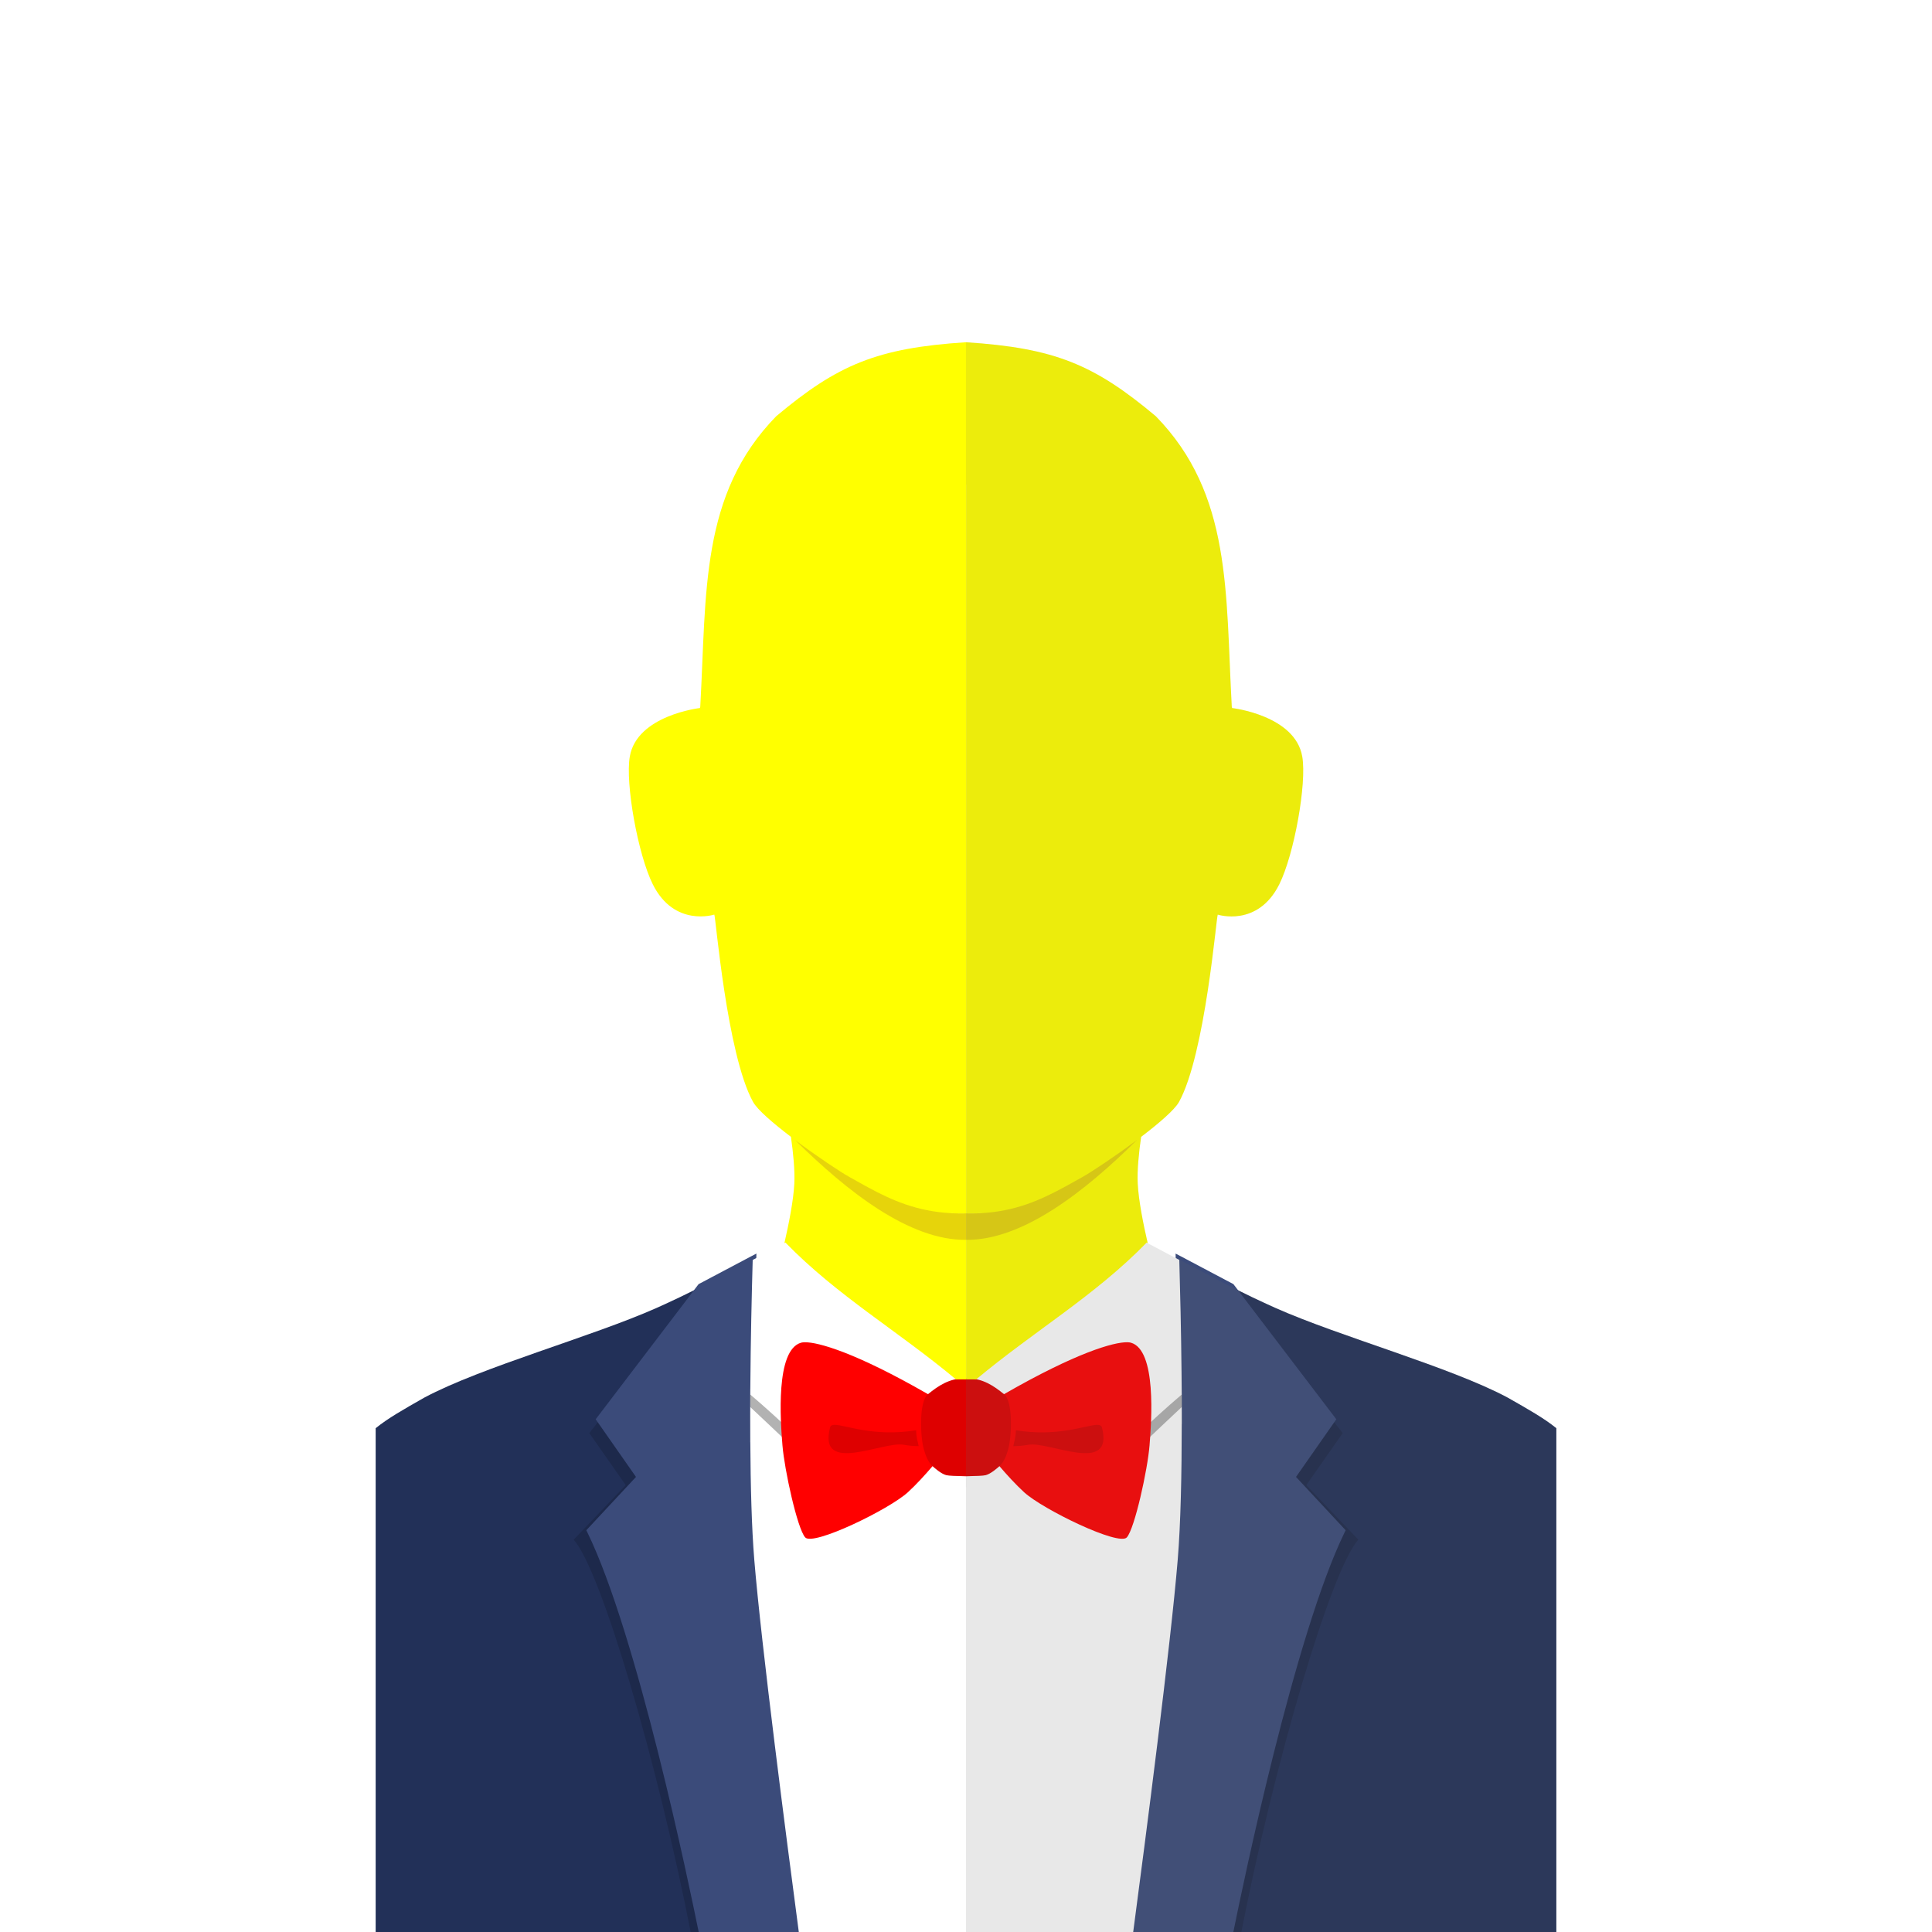
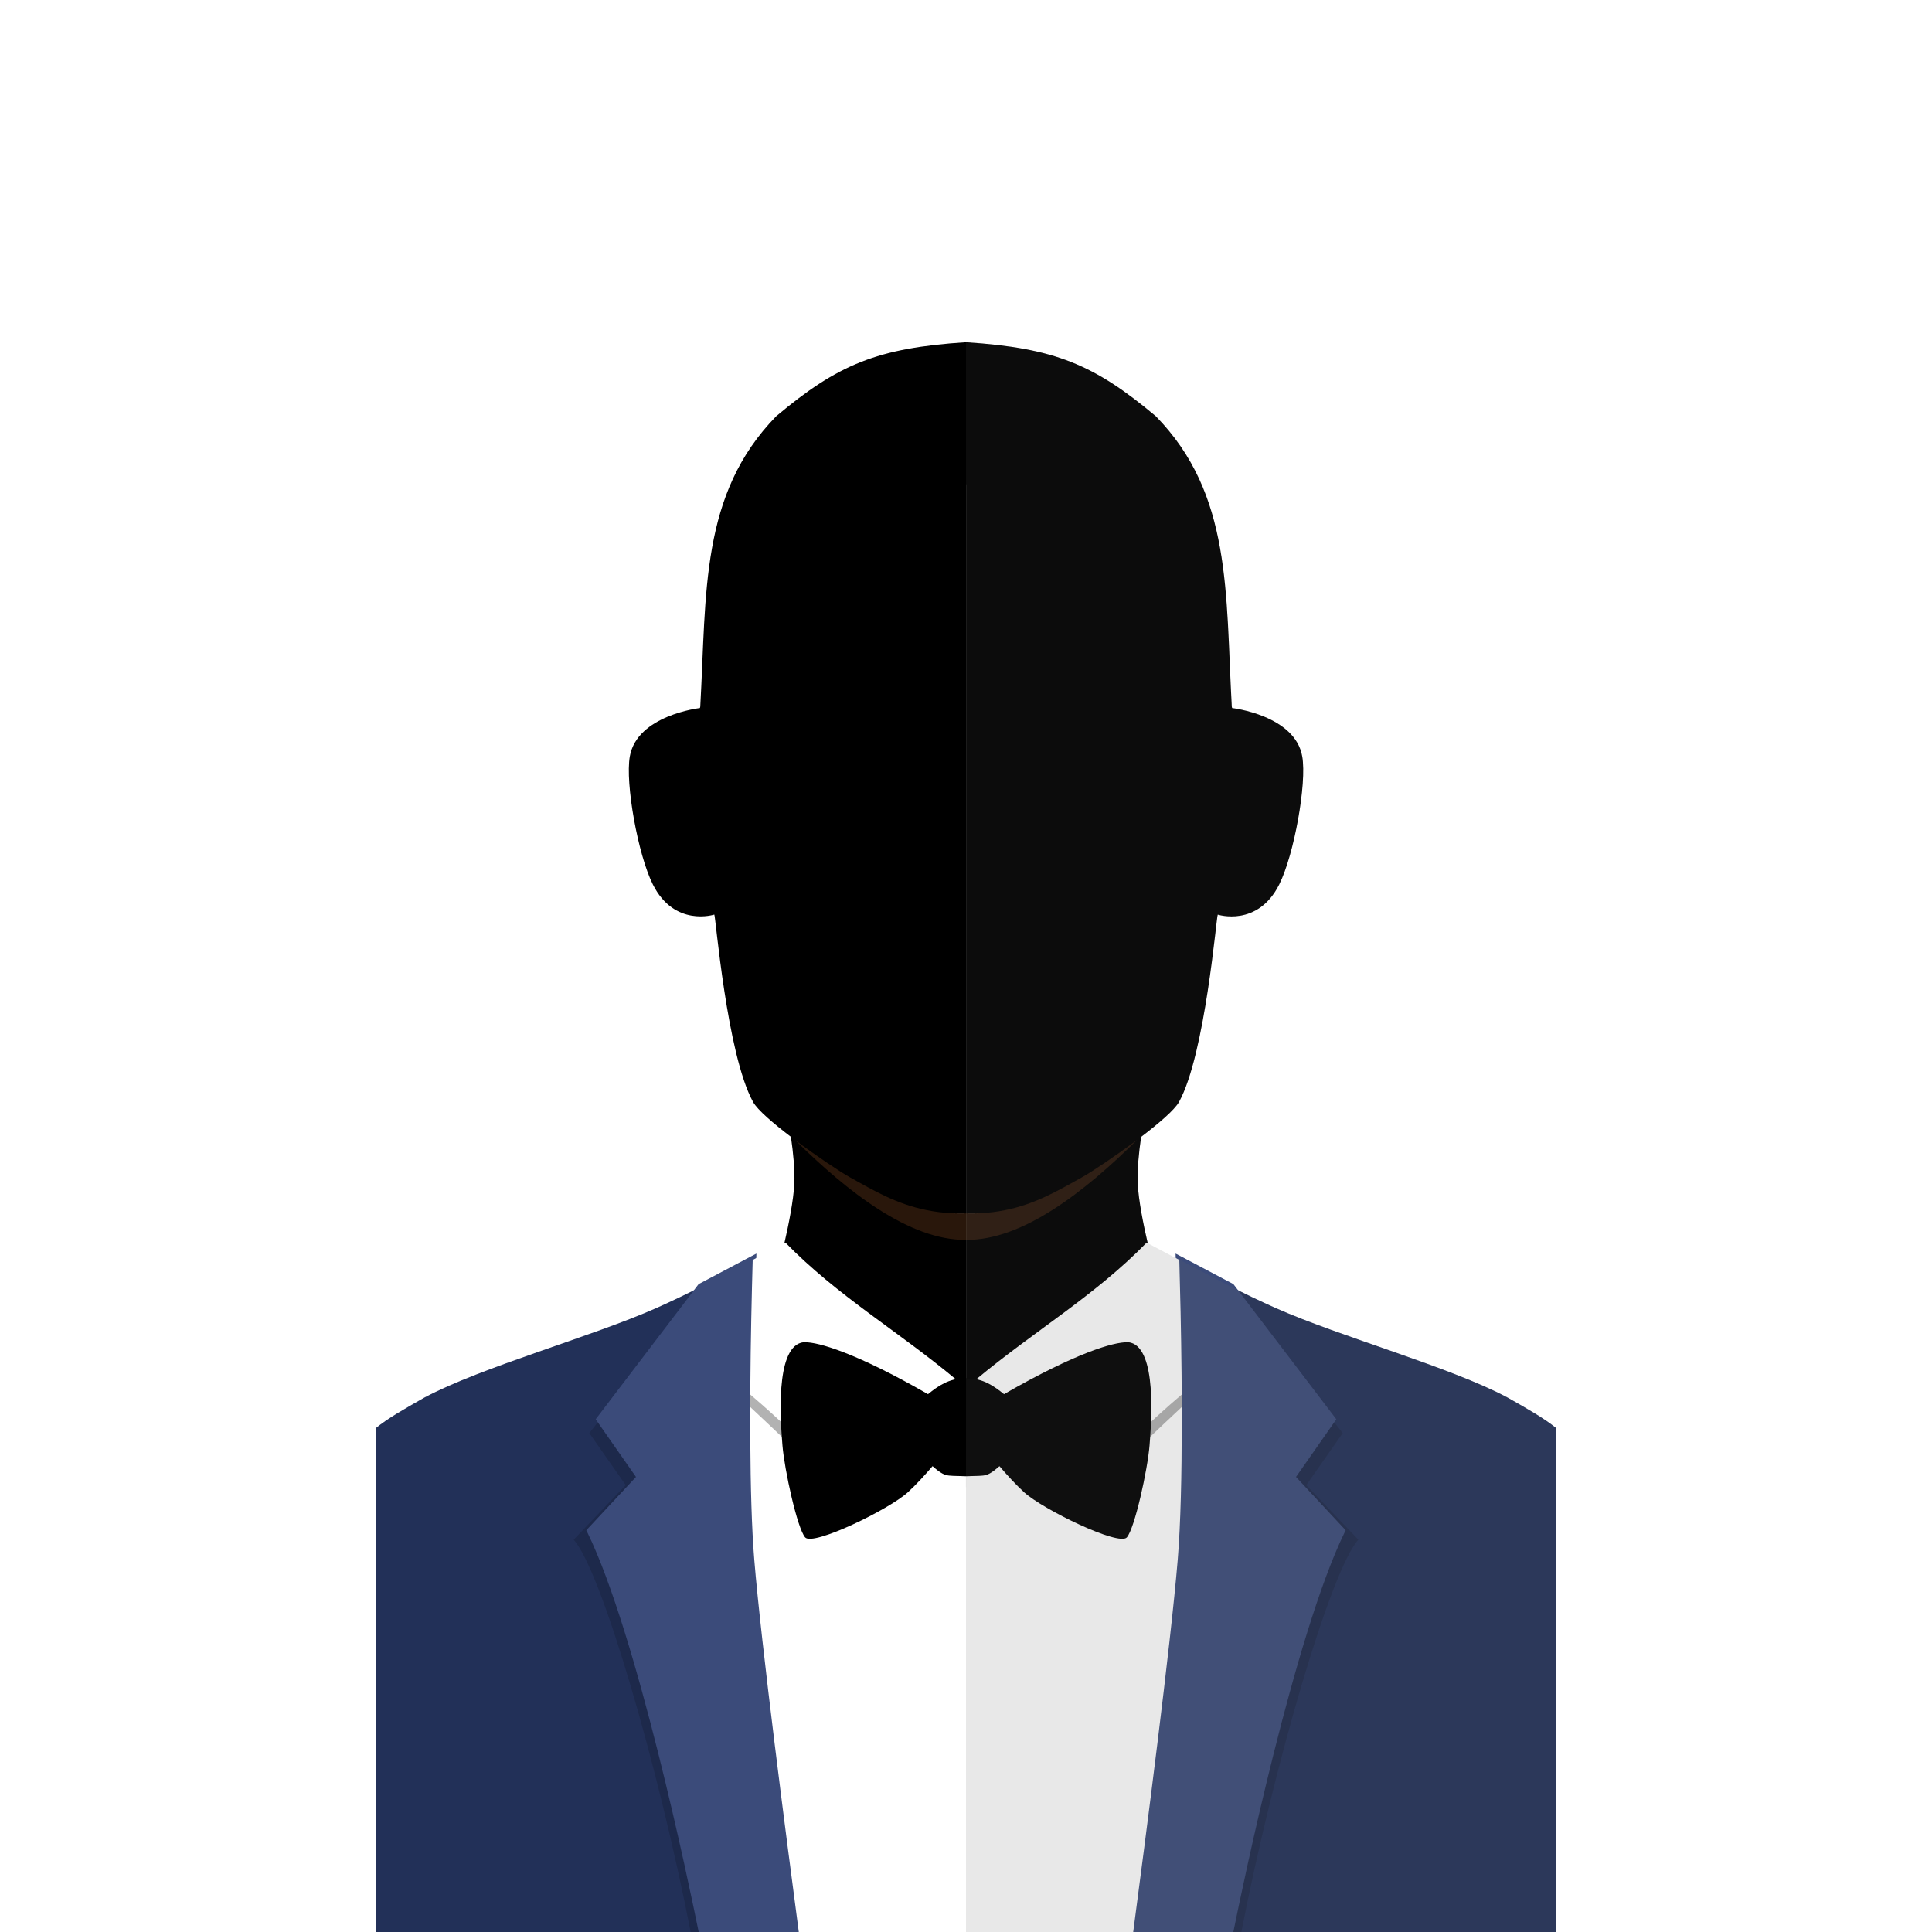
<svg xmlns="http://www.w3.org/2000/svg" height="500px" width="500px" viewBox="0 0 44 72" id="body-svg">
  <defs />
  <g id="Body" style="display: inline;">
    <path id="Suit" d="M 12.275 47.871 C 11.685 48.184 10.975 48.518 10.467 48.744 C 8.058 49.815 3.955 50.94 1.816 52.083 C 1.054 52.516 0.459 52.852 0 53.225 L 0 72 L 12.173 72 C 11.822 70.262 9.874 60.867 8.009 57.051 L 9.871 55.051 L 8.515 52.895 L 12.275 47.871 z M 31.725 47.871 L 35.485 52.895 L 34.129 55.051 L 35.991 57.051 C 34.126 60.867 32.178 70.262 31.826 72 L 44 72 L 44 53.225 C 43.541 52.852 42.946 52.516 42.183 52.083 C 40.045 50.94 35.942 49.815 33.533 48.744 C 33.025 48.518 32.315 48.184 31.725 47.871 z " style="fill: rgb(34, 48, 88); fill-rule: evenodd;" />
    <path id="LapelShadow" d="M 8.362 52.896 L 7.962 53.407 L 9.32 55.347 L 7.38 57.379 C 8.412 58.533 10.529 65.793 11.739 72 L 12.173 72 C 11.822 70.263 9.874 60.868 8.009 57.052 L 9.871 55.052 L 8.362 52.896 z M 35.638 52.896 L 34.129 55.052 L 35.991 57.052 C 34.126 60.868 32.178 70.263 31.826 72 L 32.261 72 C 33.471 65.793 35.588 58.533 36.62 57.379 L 34.68 55.347 L 36.038 53.407 L 35.638 52.896 z " style="fill: rgb(0, 0, 0); fill-rule: evenodd; fill-opacity: 0.15; stop-color: rgb(0, 0, 0); stop-opacity: 1;" />
    <path id="Lapel" d="M 14.189 46.717 L 13.988 46.822 C 13.68 46.986 12.807 47.447 12.061 47.842 L 12.035 47.855 L 8.199 52.892 L 9.701 55.041 L 7.85 57.028 L 7.89 57.109 C 8.812 58.995 9.768 62.299 10.531 65.338 C 11.289 68.357 11.858 71.113 12.038 72 L 15.903 72 L 15.9 71.982 C 15.44 68.508 14.503 61.293 14.242 58.119 C 13.996 55.124 14.103 49.784 14.184 46.943 L 14.189 46.717 z M 29.811 46.717 L 29.816 46.943 C 29.897 49.784 30.004 55.124 29.758 58.119 C 29.497 61.293 28.56 68.508 28.1 71.982 L 28.097 72 L 31.963 72 C 32.143 71.113 32.711 68.357 33.469 65.338 C 34.232 62.299 35.188 58.995 36.109 57.109 L 36.149 57.028 L 34.299 55.041 L 35.801 52.892 L 31.965 47.855 L 31.94 47.842 C 31.193 47.447 30.32 46.986 30.012 46.822 L 29.811 46.717 z " style="color: rgb(0, 0, 0); fill: rgb(59, 75, 122); fill-rule: evenodd; stroke-width: 0.265px;" />
    <path id="Shirt" d="M 15.27 46.309 C 15.202 46.344 14.329 46.807 14.051 46.954 C 14.015 48.217 13.975 49.912 13.962 51.753 L 13.961 51.752 C 13.956 52.414 13.956 53.084 13.96 53.745 L 13.962 53.748 C 13.972 55.374 14.012 56.935 14.11 58.13 C 14.372 61.314 15.309 68.525 15.769 72 L 18.12 72 L 21.999 72 L 21.999 55.421 L 22.001 55.421 L 22.001 72 L 25.88 72 L 28.231 72 C 28.691 68.525 29.628 61.314 29.89 58.13 C 30.002 56.769 30.039 54.934 30.04 53.068 L 30.043 53.064 C 30.043 52.699 30.042 52.333 30.04 51.969 C 30.039 51.95 30.039 51.932 30.039 51.913 C 30.038 51.796 30.037 51.68 30.036 51.564 C 30.036 51.461 30.035 51.357 30.034 51.255 C 30.034 51.23 30.034 51.205 30.033 51.18 L 30.033 51.18 C 30.017 49.562 29.981 48.085 29.949 46.954 C 29.671 46.807 28.798 46.344 28.73 46.309 C 26.791 48.299 24.539 49.6 22.369 51.412 C 22.369 51.412 22.362 51.407 22.362 51.407 L 22.001 51.407 L 22.001 51.674 L 21.999 51.674 L 21.999 51.407 L 21.637 51.407 C 21.638 51.407 21.631 51.412 21.631 51.412 C 19.461 49.6 17.209 48.299 15.27 46.309 z M 14.838 52.743 C 14.988 52.879 15.139 53.018 15.292 53.162 C 15.445 53.306 15.599 53.453 15.755 53.605 C 15.911 53.757 16.068 53.912 16.227 54.072 C 16.385 54.231 16.545 54.395 16.706 54.563 C 16.867 54.73 17.029 54.902 17.193 55.079 C 17.356 55.255 17.52 55.436 17.686 55.621 C 17.52 55.436 17.356 55.255 17.193 55.079 C 17.029 54.902 16.867 54.73 16.706 54.563 C 16.545 54.395 16.385 54.231 16.227 54.072 C 16.068 53.912 15.911 53.757 15.755 53.605 C 15.599 53.453 15.445 53.306 15.292 53.162 C 15.139 53.018 14.988 52.879 14.838 52.743 z M 29.162 52.743 C 29.012 52.879 28.861 53.018 28.708 53.162 C 28.555 53.306 28.401 53.453 28.245 53.605 C 28.089 53.757 27.931 53.912 27.773 54.072 C 27.614 54.231 27.455 54.395 27.294 54.563 C 27.133 54.73 26.97 54.902 26.807 55.079 C 26.644 55.255 26.48 55.436 26.314 55.621 C 26.254 55.532 26.193 55.444 26.132 55.358 C 26.193 55.444 26.254 55.532 26.314 55.621 C 26.48 55.436 26.644 55.255 26.807 55.079 C 26.97 54.902 27.133 54.73 27.294 54.563 C 27.455 54.395 27.614 54.231 27.773 54.072 C 27.931 53.912 28.089 53.757 28.245 53.605 C 28.401 53.453 28.555 53.306 28.708 53.162 C 28.861 53.018 29.012 52.879 29.162 52.743 z M 19.252 53.641 C 19.123 53.783 18.991 53.931 18.86 54.085 C 18.794 54.162 18.728 54.24 18.662 54.32 C 18.596 54.4 18.53 54.481 18.465 54.564 C 18.407 54.636 18.35 54.709 18.293 54.783 C 18.35 54.709 18.407 54.636 18.465 54.564 C 18.53 54.482 18.596 54.4 18.662 54.32 C 18.728 54.241 18.794 54.162 18.86 54.085 C 18.992 53.931 19.123 53.783 19.252 53.641 z M 25.394 54.389 C 25.431 54.434 25.467 54.479 25.503 54.524 C 25.467 54.479 25.431 54.434 25.394 54.389 z M 25.575 54.613 C 25.613 54.661 25.65 54.71 25.688 54.758 C 25.651 54.71 25.613 54.661 25.575 54.613 z M 18.24 54.852 C 18.197 54.907 18.155 54.964 18.113 55.02 C 18.155 54.964 18.197 54.908 18.24 54.852 z M 25.769 54.863 C 25.814 54.923 25.859 54.983 25.904 55.043 C 25.859 54.983 25.814 54.923 25.769 54.863 z M 25.935 55.084 C 25.988 55.157 26.042 55.231 26.095 55.305 C 26.042 55.231 25.988 55.157 25.935 55.084 z M 18.056 55.097 C 18.011 55.158 17.966 55.221 17.921 55.283 C 17.966 55.221 18.011 55.158 18.056 55.097 z " style="fill: rgb(255, 255, 255); fill-rule: evenodd;" />
    <path id="CollarShadow" d="M 30.032 51.18 C 30.034 51.424 30.037 51.664 30.039 51.913 C 30.037 51.668 30.036 51.422 30.033 51.18 L 30.032 51.18 z M 21.999 51.674 L 21.999 55.195 L 21.999 55.421 L 22.001 55.421 L 22.001 55.195 L 22.001 51.674 L 21.999 51.674 z M 13.961 51.752 C 13.956 52.414 13.956 53.084 13.96 53.745 L 13.962 53.748 C 13.96 53.313 13.959 52.874 13.96 52.436 C 14.382 52.831 17.292 55.566 17.678 56.024 L 17.697 56.046 C 17.757 56.006 17.82 55.927 17.916 55.831 C 18.159 55.588 19.068 54.471 19.436 53.945 L 20.193 55.195 L 19.252 53.641 C 18.734 54.209 18.191 54.873 17.686 55.621 C 16.363 54.141 15.103 52.943 13.96 51.969 C 13.961 51.895 13.962 51.826 13.962 51.753 L 13.961 51.752 z M 30.04 51.969 C 28.897 52.943 27.637 54.141 26.314 55.621 C 25.807 54.871 25.265 54.208 24.748 53.641 L 24.564 53.945 C 24.932 54.471 25.841 55.588 26.084 55.831 C 26.18 55.927 26.243 56.006 26.303 56.046 L 26.322 56.024 C 26.708 55.566 29.618 52.831 30.04 52.436 C 30.04 52.646 30.04 52.857 30.04 53.068 L 30.043 53.064 C 30.043 52.699 30.042 52.333 30.04 51.969 z " style="fill: rgb(0, 0, 0); fill-rule: evenodd; fill-opacity: 0.304; stop-color: rgb(0, 0, 0); stop-opacity: 1;" />
-     <g id="Tie" style="display: none;">
-       <path id="Tie" d="M 20.389,55.195 18.12,72 h 3.879 V 55.195 Z m 1.611,0 V 72 h 3.879 L 23.61,55.195 Z" style="fill: rgb(255, 0, 0); fill-rule: evenodd;" />
-       <path id="TieKnot" d="m 21.637,51.407 c 0.023,-0.007 -1.103,0.811 -2.391,2.226 l 0.946,1.562 h 1.806 v -3.788 z m 0.363,0 v 3.788 h 1.806 l 0.946,-1.562 c -1.288,-1.415 -2.413,-2.233 -2.391,-2.226 z" style="fill: rgb(255, 0, 0); fill-rule: evenodd;" />
+     <g id="TieGroup" style="display: none;">
+       <path id="Tie" d="M 20.389,55.195 18.12,72 h 3.879 V 55.195 Z m 1.611,0 V 72 h 3.879 L 23.61,55.195 Z" style="fill-rule: evenodd;" />
+       <path id="TieKnot" d="m 21.637,51.407 c 0.023,-0.007 -1.103,0.811 -2.391,2.226 l 0.946,1.562 h 1.806 v -3.788 z m 0.363,0 v 3.788 h 1.806 l 0.946,-1.562 c -1.288,-1.415 -2.413,-2.233 -2.391,-2.226 z" style="fill-rule: evenodd;" />
      <path id="TieTint" d="M 20.389,55.195 18.12,72 h 3.879 V 55.195 Z m 1.611,0 V 72 h 3.879 L 23.61,55.195 Z" style="fill: rgb(0, 0, 0); fill-opacity: 0.15; fill-rule: evenodd; stop-color: rgb(0, 0, 0);" />
    </g>
-     <g id="Bowtie" style="display: inline;">
-       <path d="m 15.995,50.022 c -0.056,6.37e-4 -0.101,0.006 -0.136,0.015 -0.968,0.265 -0.773,2.923 -0.699,3.83 0.074,0.907 0.552,3.091 0.846,3.427 0.294,0.336 3.127,-1.042 3.826,-1.68 0.319,-0.292 0.653,-0.66 0.922,-0.975 3.6e-4,3.26e-4 7.05e-4,7.4e-4 0.001,10e-4 0.058,0.053 0.315,0.286 0.513,0.335 0.085,0.021 0.357,0.034 0.732,0.04 0.375,-0.006 0.647,-0.018 0.732,-0.04 0.198,-0.05 0.455,-0.283 0.513,-0.335 3.28e-4,-2.93e-4 6.73e-4,-7.07e-4 0.001,-10e-4 0.269,0.315 0.603,0.683 0.922,0.975 0.699,0.638 3.531,2.016 3.826,1.68 0.294,-0.336 0.773,-2.52 0.846,-3.427 0.074,-0.907 0.268,-3.565 -0.699,-3.83 -0.034,-0.009 -0.079,-0.015 -0.136,-0.015 -0.499,-0.006 -1.883,0.379 -4.589,1.935 -0.375,-0.302 -0.782,-0.596 -1.416,-0.596 -0.634,0 -1.041,0.294 -1.416,0.596 -2.706,-1.556 -4.09,-1.94 -4.589,-1.935 z" id="Bowtie" style="fill: rgb(255, 0, 0); fill-rule: evenodd;" />
+     <g id="BowTieGroup" style="display: inline;">
+       <path d="m 15.995,50.022 c -0.056,6.37e-4 -0.101,0.006 -0.136,0.015 -0.968,0.265 -0.773,2.923 -0.699,3.83 0.074,0.907 0.552,3.091 0.846,3.427 0.294,0.336 3.127,-1.042 3.826,-1.68 0.319,-0.292 0.653,-0.66 0.922,-0.975 3.6e-4,3.26e-4 7.05e-4,7.4e-4 0.001,10e-4 0.058,0.053 0.315,0.286 0.513,0.335 0.085,0.021 0.357,0.034 0.732,0.04 0.375,-0.006 0.647,-0.018 0.732,-0.04 0.198,-0.05 0.455,-0.283 0.513,-0.335 3.28e-4,-2.93e-4 6.73e-4,-7.07e-4 0.001,-10e-4 0.269,0.315 0.603,0.683 0.922,0.975 0.699,0.638 3.531,2.016 3.826,1.68 0.294,-0.336 0.773,-2.52 0.846,-3.427 0.074,-0.907 0.268,-3.565 -0.699,-3.83 -0.034,-0.009 -0.079,-0.015 -0.136,-0.015 -0.499,-0.006 -1.883,0.379 -4.589,1.935 -0.375,-0.302 -0.782,-0.596 -1.416,-0.596 -0.634,0 -1.041,0.294 -1.416,0.596 -2.706,-1.556 -4.09,-1.94 -4.589,-1.935 z" id="Bowtie" style="fill-rule: evenodd;" />
      <path d="m 20.579,51.961 c -0.336,0.269 -0.285,1.579 -0.151,2.049 0.068,0.239 0.16,0.48 0.327,0.631 0.058,0.053 0.315,0.286 0.513,0.335 0.085,0.021 0.357,0.034 0.732,0.04 0.375,-0.006 0.647,-0.018 0.732,-0.04 0.198,-0.05 0.455,-0.283 0.513,-0.335 0.167,-0.151 0.259,-0.392 0.327,-0.631 0.134,-0.47 0.185,-1.781 -0.151,-2.049 -0.377,-0.303 -0.784,-0.6 -1.421,-0.6 -0.637,0 -1.044,0.296 -1.421,0.6 z m -3.483,1.139 c -0.09,0.002 -0.145,0.029 -0.162,0.096 -0.46,1.789 1.983,0.496 2.755,0.647 0.178,0.035 0.365,0.049 0.548,0.05 -0.041,-0.212 -0.092,-0.309 -0.095,-0.592 -1.598,0.261 -2.656,-0.209 -3.046,-0.202 z m 9.785,0 c -0.408,0.01 -1.456,0.458 -3.023,0.202 -0.003,0.282 -0.054,0.38 -0.095,0.592 0.183,-0.002 0.371,-0.015 0.548,-0.05 0.773,-0.151 3.215,1.142 2.755,-0.647 -0.019,-0.073 -0.082,-0.099 -0.186,-0.096 z" id="BowtieShadow" style="fill: rgb(0, 0, 0); fill-opacity: 0.13; fill-rule: evenodd;" />
    </g>
-     <path id="Head" d="m 22,12.754 c -3.311,0.214 -4.781,0.835 -7.072,2.757 -2.841,2.911 -2.594,6.565 -2.831,10.823 -10e-4,0.004 -0.013,0.052 -0.013,0.052 0,0 -2.345,0.267 -2.613,1.807 -0.174,0.998 0.301,3.652 0.858,4.766 0.804,1.607 2.291,1.125 2.291,1.125 0.048,0.028 0.463,5.204 1.444,6.981 0.161,0.293 0.749,0.797 1.412,1.302 0.086,0.602 0.15,1.25 0.126,1.741 -0.031,0.626 -0.206,1.506 -0.37,2.221 0.004,-0.002 0.037,-0.02 0.039,-0.021 1.94,1.99 4.191,3.291 6.362,5.104 0.004,-0.004 0.007,-0.006 0.006,-0.006 h 0.362 v -6.188 c -0.118,0.003 -0.232,0.003 -0.345,5.17e-4 0.112,0.003 0.227,0.003 0.345,-5.17e-4 v -27.168 c 3.6e-4,-2e-5 7.14e-4,2.2e-5 10e-4,0 3.2e-4,2.2e-5 6.73e-4,-2e-5 0.001,0 v 27.168 c 0.118,0.003 0.232,0.003 0.345,5.17e-4 -0.112,0.003 -0.227,0.003 -0.345,-5.17e-4 v 6.188 h 0.362 c -0.001,-3e-4 0.001,0.002 0.006,0.006 2.171,-1.812 4.422,-3.113 6.362,-5.104 0.002,0.001 0.035,0.019 0.039,0.021 C 28.606,45.615 28.431,44.735 28.4,44.109 c -0.025,-0.492 0.04,-1.139 0.126,-1.741 0.662,-0.504 1.25,-1.009 1.412,-1.302 0.981,-1.778 1.396,-6.953 1.444,-6.981 0,0 1.487,0.482 2.291,-1.125 0.557,-1.114 1.032,-3.768 0.858,-4.766 -0.268,-1.54 -2.613,-1.807 -2.613,-1.807 0,0 -0.012,-0.047 -0.013,-0.052 -0.237,-4.258 0.01,-7.912 -2.831,-10.823 -2.292,-1.922 -3.761,-2.543 -7.072,-2.757 z m -6.464,29.66 c 0.069,0.052 0.139,0.105 0.209,0.157 -0.07,-0.052 -0.14,-0.104 -0.209,-0.157 z m 0.265,0.198 c 0.167,0.123 0.334,0.242 0.498,0.358 -0.164,-0.116 -0.331,-0.235 -0.498,-0.358 z m 12.397,0 c -0.171,0.126 -0.341,0.248 -0.508,0.366 0.167,-0.118 0.338,-0.24 0.508,-0.366 z m -0.585,0.42 c -0.155,0.108 -0.303,0.21 -0.443,0.305 0.141,-0.095 0.289,-0.196 0.443,-0.305 z m -11.213,0.01 c 0.156,0.109 0.307,0.213 0.449,0.308 -0.142,-0.096 -0.292,-0.198 -0.449,-0.308 z m 0.535,0.366 c 0.147,0.098 0.285,0.188 0.402,0.262 -0.117,-0.074 -0.253,-0.163 -0.402,-0.262 z m 10.112,0.011 c -0.146,0.097 -0.278,0.183 -0.394,0.256 0.113,-0.072 0.251,-0.161 0.394,-0.256 z m -9.654,0.286 c 0.046,0.029 0.092,0.058 0.131,0.081 0.053,0.032 0.098,0.059 0.136,0.08 -0.038,-0.021 -0.084,-0.048 -0.136,-0.08 -0.039,-0.023 -0.086,-0.053 -0.131,-0.081 z m 9.076,0.084 c -0.05,0.03 -0.095,0.056 -0.131,0.076 0.036,-0.02 0.081,-0.046 0.131,-0.076 z M 18.13,44.126 c 0.128,0.071 0.258,0.141 0.389,0.21 -0.131,-0.069 -0.26,-0.139 -0.389,-0.21 z m 7.74,0 c -0.128,0.071 -0.257,0.141 -0.389,0.21 0.131,-0.069 0.261,-0.139 0.389,-0.21 z m -4.775,1.056 c 0.042,0.004 0.084,0.009 0.127,0.013 -0.043,-0.004 -0.085,-0.008 -0.127,-0.013 z m 1.81,0 c -0.042,0.005 -0.084,0.009 -0.127,0.013 0.043,-0.004 0.085,-0.008 0.127,-0.013 z m -1.572,0.022 c 0.097,0.007 0.196,0.012 0.298,0.015 -0.052,-0.001 -0.103,-0.003 -0.154,-0.006 -0.003,-1.57e-4 -0.006,-3.56e-4 -0.009,-5.17e-4 -0.045,-0.002 -0.09,-0.005 -0.134,-0.009 z m 1.334,0 c -0.044,0.003 -0.089,0.006 -0.134,0.009 -0.003,1.61e-4 -0.006,3.6e-4 -0.009,5.17e-4 -0.05,0.003 -0.101,0.004 -0.153,0.006 0.101,-0.003 0.199,-0.008 0.296,-0.015 z" style="fill: rgb(255, 255, 0); fill-rule: evenodd;" />
+     <path id="Head" d="m 22,12.754 c -3.311,0.214 -4.781,0.835 -7.072,2.757 -2.841,2.911 -2.594,6.565 -2.831,10.823 -10e-4,0.004 -0.013,0.052 -0.013,0.052 0,0 -2.345,0.267 -2.613,1.807 -0.174,0.998 0.301,3.652 0.858,4.766 0.804,1.607 2.291,1.125 2.291,1.125 0.048,0.028 0.463,5.204 1.444,6.981 0.161,0.293 0.749,0.797 1.412,1.302 0.086,0.602 0.15,1.25 0.126,1.741 -0.031,0.626 -0.206,1.506 -0.37,2.221 0.004,-0.002 0.037,-0.02 0.039,-0.021 1.94,1.99 4.191,3.291 6.362,5.104 0.004,-0.004 0.007,-0.006 0.006,-0.006 h 0.362 v -6.188 c -0.118,0.003 -0.232,0.003 -0.345,5.17e-4 0.112,0.003 0.227,0.003 0.345,-5.17e-4 v -27.168 c 3.6e-4,-2e-5 7.14e-4,2.2e-5 10e-4,0 3.2e-4,2.2e-5 6.73e-4,-2e-5 0.001,0 v 27.168 c 0.118,0.003 0.232,0.003 0.345,5.17e-4 -0.112,0.003 -0.227,0.003 -0.345,-5.17e-4 v 6.188 h 0.362 c -0.001,-3e-4 0.001,0.002 0.006,0.006 2.171,-1.812 4.422,-3.113 6.362,-5.104 0.002,0.001 0.035,0.019 0.039,0.021 C 28.606,45.615 28.431,44.735 28.4,44.109 c -0.025,-0.492 0.04,-1.139 0.126,-1.741 0.662,-0.504 1.25,-1.009 1.412,-1.302 0.981,-1.778 1.396,-6.953 1.444,-6.981 0,0 1.487,0.482 2.291,-1.125 0.557,-1.114 1.032,-3.768 0.858,-4.766 -0.268,-1.54 -2.613,-1.807 -2.613,-1.807 0,0 -0.012,-0.047 -0.013,-0.052 -0.237,-4.258 0.01,-7.912 -2.831,-10.823 -2.292,-1.922 -3.761,-2.543 -7.072,-2.757 z m -6.464,29.66 c 0.069,0.052 0.139,0.105 0.209,0.157 -0.07,-0.052 -0.14,-0.104 -0.209,-0.157 z m 0.265,0.198 c 0.167,0.123 0.334,0.242 0.498,0.358 -0.164,-0.116 -0.331,-0.235 -0.498,-0.358 z m 12.397,0 c -0.171,0.126 -0.341,0.248 -0.508,0.366 0.167,-0.118 0.338,-0.24 0.508,-0.366 z m -0.585,0.42 c -0.155,0.108 -0.303,0.21 -0.443,0.305 0.141,-0.095 0.289,-0.196 0.443,-0.305 z m -11.213,0.01 c 0.156,0.109 0.307,0.213 0.449,0.308 -0.142,-0.096 -0.292,-0.198 -0.449,-0.308 z m 0.535,0.366 c 0.147,0.098 0.285,0.188 0.402,0.262 -0.117,-0.074 -0.253,-0.163 -0.402,-0.262 z m 10.112,0.011 c -0.146,0.097 -0.278,0.183 -0.394,0.256 0.113,-0.072 0.251,-0.161 0.394,-0.256 z m -9.654,0.286 c 0.046,0.029 0.092,0.058 0.131,0.081 0.053,0.032 0.098,0.059 0.136,0.08 -0.038,-0.021 -0.084,-0.048 -0.136,-0.08 -0.039,-0.023 -0.086,-0.053 -0.131,-0.081 z m 9.076,0.084 c -0.05,0.03 -0.095,0.056 -0.131,0.076 0.036,-0.02 0.081,-0.046 0.131,-0.076 z M 18.13,44.126 c 0.128,0.071 0.258,0.141 0.389,0.21 -0.131,-0.069 -0.26,-0.139 -0.389,-0.21 z m 7.74,0 c -0.128,0.071 -0.257,0.141 -0.389,0.21 0.131,-0.069 0.261,-0.139 0.389,-0.21 z m -4.775,1.056 c 0.042,0.004 0.084,0.009 0.127,0.013 -0.043,-0.004 -0.085,-0.008 -0.127,-0.013 z m 1.81,0 c -0.042,0.005 -0.084,0.009 -0.127,0.013 0.043,-0.004 0.085,-0.008 0.127,-0.013 z m -1.572,0.022 c 0.097,0.007 0.196,0.012 0.298,0.015 -0.052,-0.001 -0.103,-0.003 -0.154,-0.006 -0.003,-1.57e-4 -0.006,-3.56e-4 -0.009,-5.17e-4 -0.045,-0.002 -0.09,-0.005 -0.134,-0.009 z m 1.334,0 c -0.044,0.003 -0.089,0.006 -0.134,0.009 -0.003,1.61e-4 -0.006,3.6e-4 -0.009,5.17e-4 -0.05,0.003 -0.101,0.004 -0.153,0.006 0.101,-0.003 0.199,-0.008 0.296,-0.015 z" style=" fill-rule: evenodd;" />
    <path id="NeckShadow" d="m 15.625,42.48 c 1.954,1.935 4.277,3.751 6.375,3.725 2.099,0.026 4.422,-1.79 6.375,-3.725 -0.818,0.613 -1.706,1.201 -2.032,1.382 -0.001,7e-4 -0.003,0.002 -0.004,0.003 h -5.17e-4 c -0.175,0.097 -0.35,0.196 -0.528,0.294 -0.059,0.033 -0.119,0.065 -0.178,0.097 -0.866,0.468 -1.805,0.892 -3.1,0.957 -3.2e-4,1.8e-5 -6.93e-4,-1.7e-5 -0.001,0 -10e-4,4.3e-5 -0.002,-4.2e-5 -0.003,0 -0.002,1.28e-4 -0.005,4.04e-4 -0.007,5.17e-4 -0.048,0.002 -0.097,0.004 -0.146,0.006 -0.018,4.6e-4 -0.037,6.82e-4 -0.055,10e-4 -0.031,5.63e-4 -0.063,8.64e-4 -0.095,0.001 -0.027,1.52e-4 -0.054,1.52e-4 -0.081,0 -0.048,-3e-4 -0.097,-7.67e-4 -0.146,-0.002 h -5.16e-4 -5.17e-4 c -0.049,0.001 -0.098,0.002 -0.146,0.002 -0.027,1.52e-4 -0.054,1.52e-4 -0.081,0 -0.032,-1.69e-4 -0.063,-4.7e-4 -0.095,-0.001 -0.018,-3.52e-4 -0.037,-5.74e-4 -0.055,-10e-4 -0.049,-0.001 -0.098,-0.003 -0.146,-0.006 -0.002,-1.13e-4 -0.005,-3.89e-4 -0.007,-5.17e-4 -8.5e-4,-4.2e-5 -0.002,4.3e-5 -0.003,0 -3.4e-4,-1.7e-5 -7.13e-4,1.8e-5 -0.001,0 -1.295,-0.065 -2.234,-0.489 -3.1,-0.957 -0.06,-0.032 -0.119,-0.065 -0.178,-0.097 -0.177,-0.098 -0.352,-0.197 -0.528,-0.294 h -5.17e-4 c -9.99e-4,-6.7e-4 -0.003,-0.002 -0.004,-0.003 -0.326,-0.181 -1.214,-0.77 -2.032,-1.382 z" style="fill: rgb(160, 90, 44); fill-opacity: 0.261; fill-rule: evenodd; stop-color: rgb(0, 0, 0);" />
    <path d="m 28.729,46.309 c 0.068,0.036 0.941,0.498 1.219,0.645 0.005,0.186 0.011,0.402 0.016,0.606 -0.005,-0.208 -0.011,-0.433 -0.016,-0.621 0.285,0.151 1.08,0.571 1.784,0.944 l -0.008,-0.011 c 0.59,0.312 1.3,0.646 1.808,0.872 2.409,1.071 6.512,2.197 8.651,3.339 0.762,0.433 1.357,0.77 1.816,1.142 V 72 H 32.26 v 5.16e-4 H 31.826 28.23 V 72 H 25.879 22 v -16.805 -3.788 h 0.362 c -0.001,-3.39e-4 0.001,0.002 0.006,0.006 2.171,-1.812 4.422,-3.113 6.362,-5.104 z" id="RightTint" style="fill: rgb(102, 102, 102); fill-opacity: 0.15; fill-rule: evenodd;" />
    <path d="m 22,12.754 v 5.297 c 3.6e-4,2e-5 7.06e-4,-2.1e-5 10e-4,0 v 27.168 h -5.17e-4 -5.16e-4 v 0.986 c 2.76e-4,4e-6 7.23e-4,-5e-6 0.001,0 v 5.202 h 0.362 c -0.001,-3e-4 0.001,0.002 0.006,0.006 2.171,-1.812 4.422,-3.113 6.362,-5.104 0.002,0.001 0.035,0.019 0.039,0.021 -0.164,-0.715 -0.339,-1.594 -0.37,-2.221 -0.025,-0.492 0.04,-1.139 0.126,-1.741 0.662,-0.504 1.25,-1.009 1.412,-1.302 0.981,-1.778 1.396,-6.953 1.444,-6.981 0,0 1.487,0.482 2.291,-1.125 0.557,-1.114 1.032,-3.768 0.858,-4.766 C 34.263,26.653 31.917,26.386 31.917,26.386 c 0,0 -0.012,-0.047 -0.013,-0.051 -0.237,-4.258 0.01,-7.913 -2.831,-10.824 -2.292,-1.922 -3.761,-2.543 -7.072,-2.757 z" id="HeadTint" style="fill: rgb(102, 102, 102); fill-opacity: 0.123; fill-rule: evenodd;" />
  </g>
</svg>
